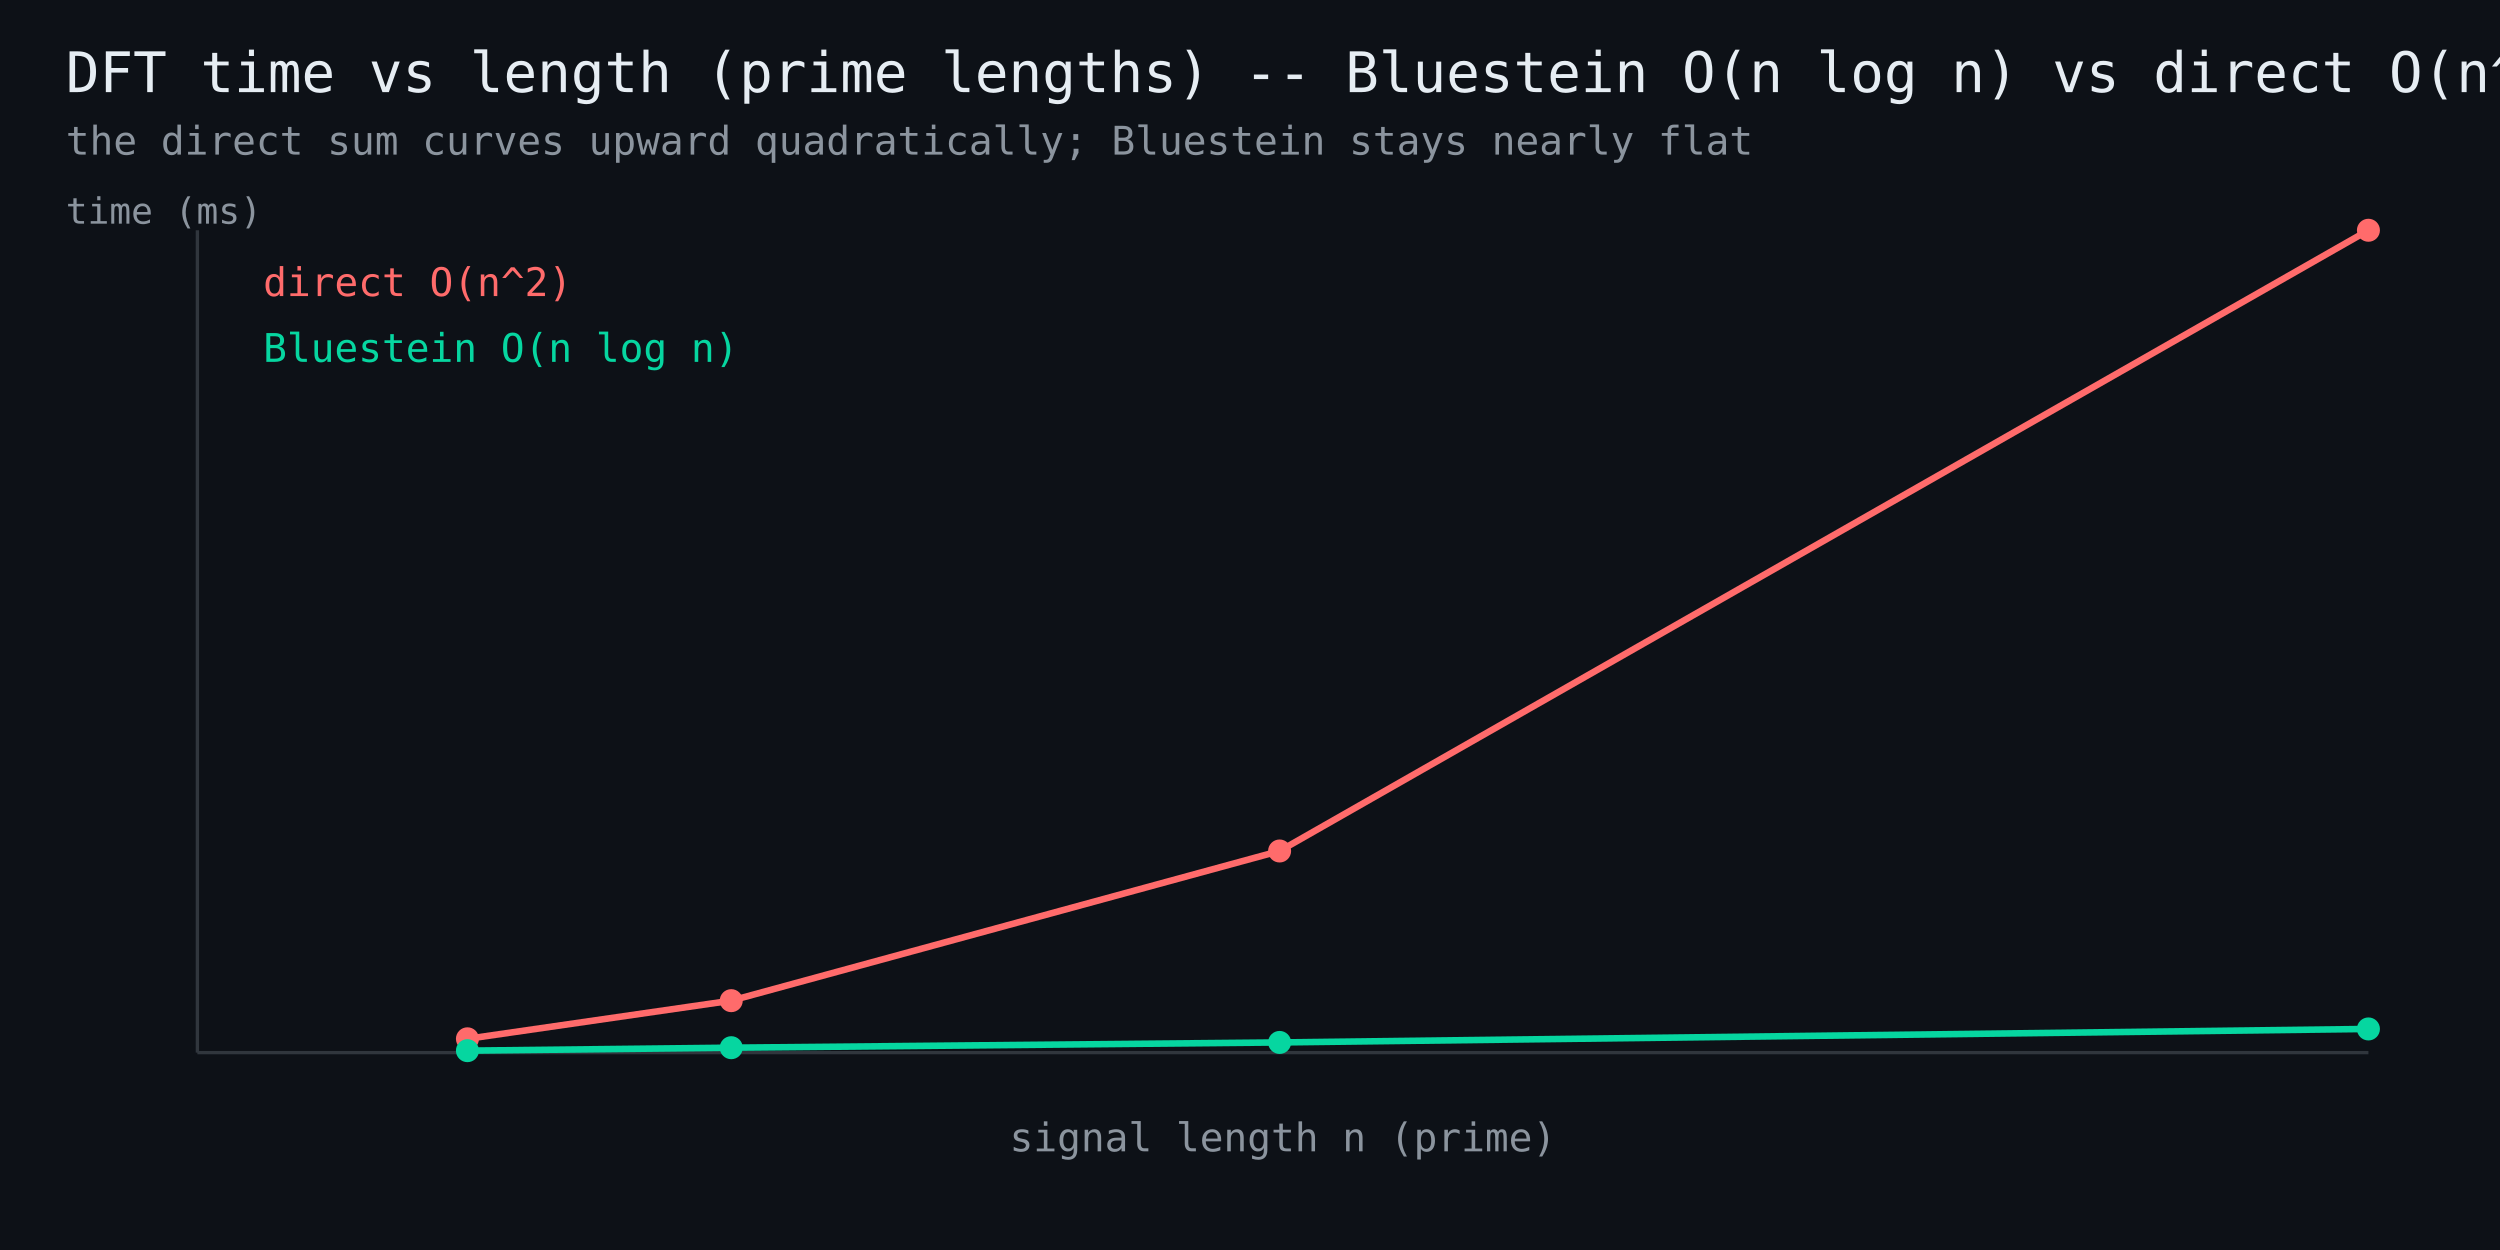
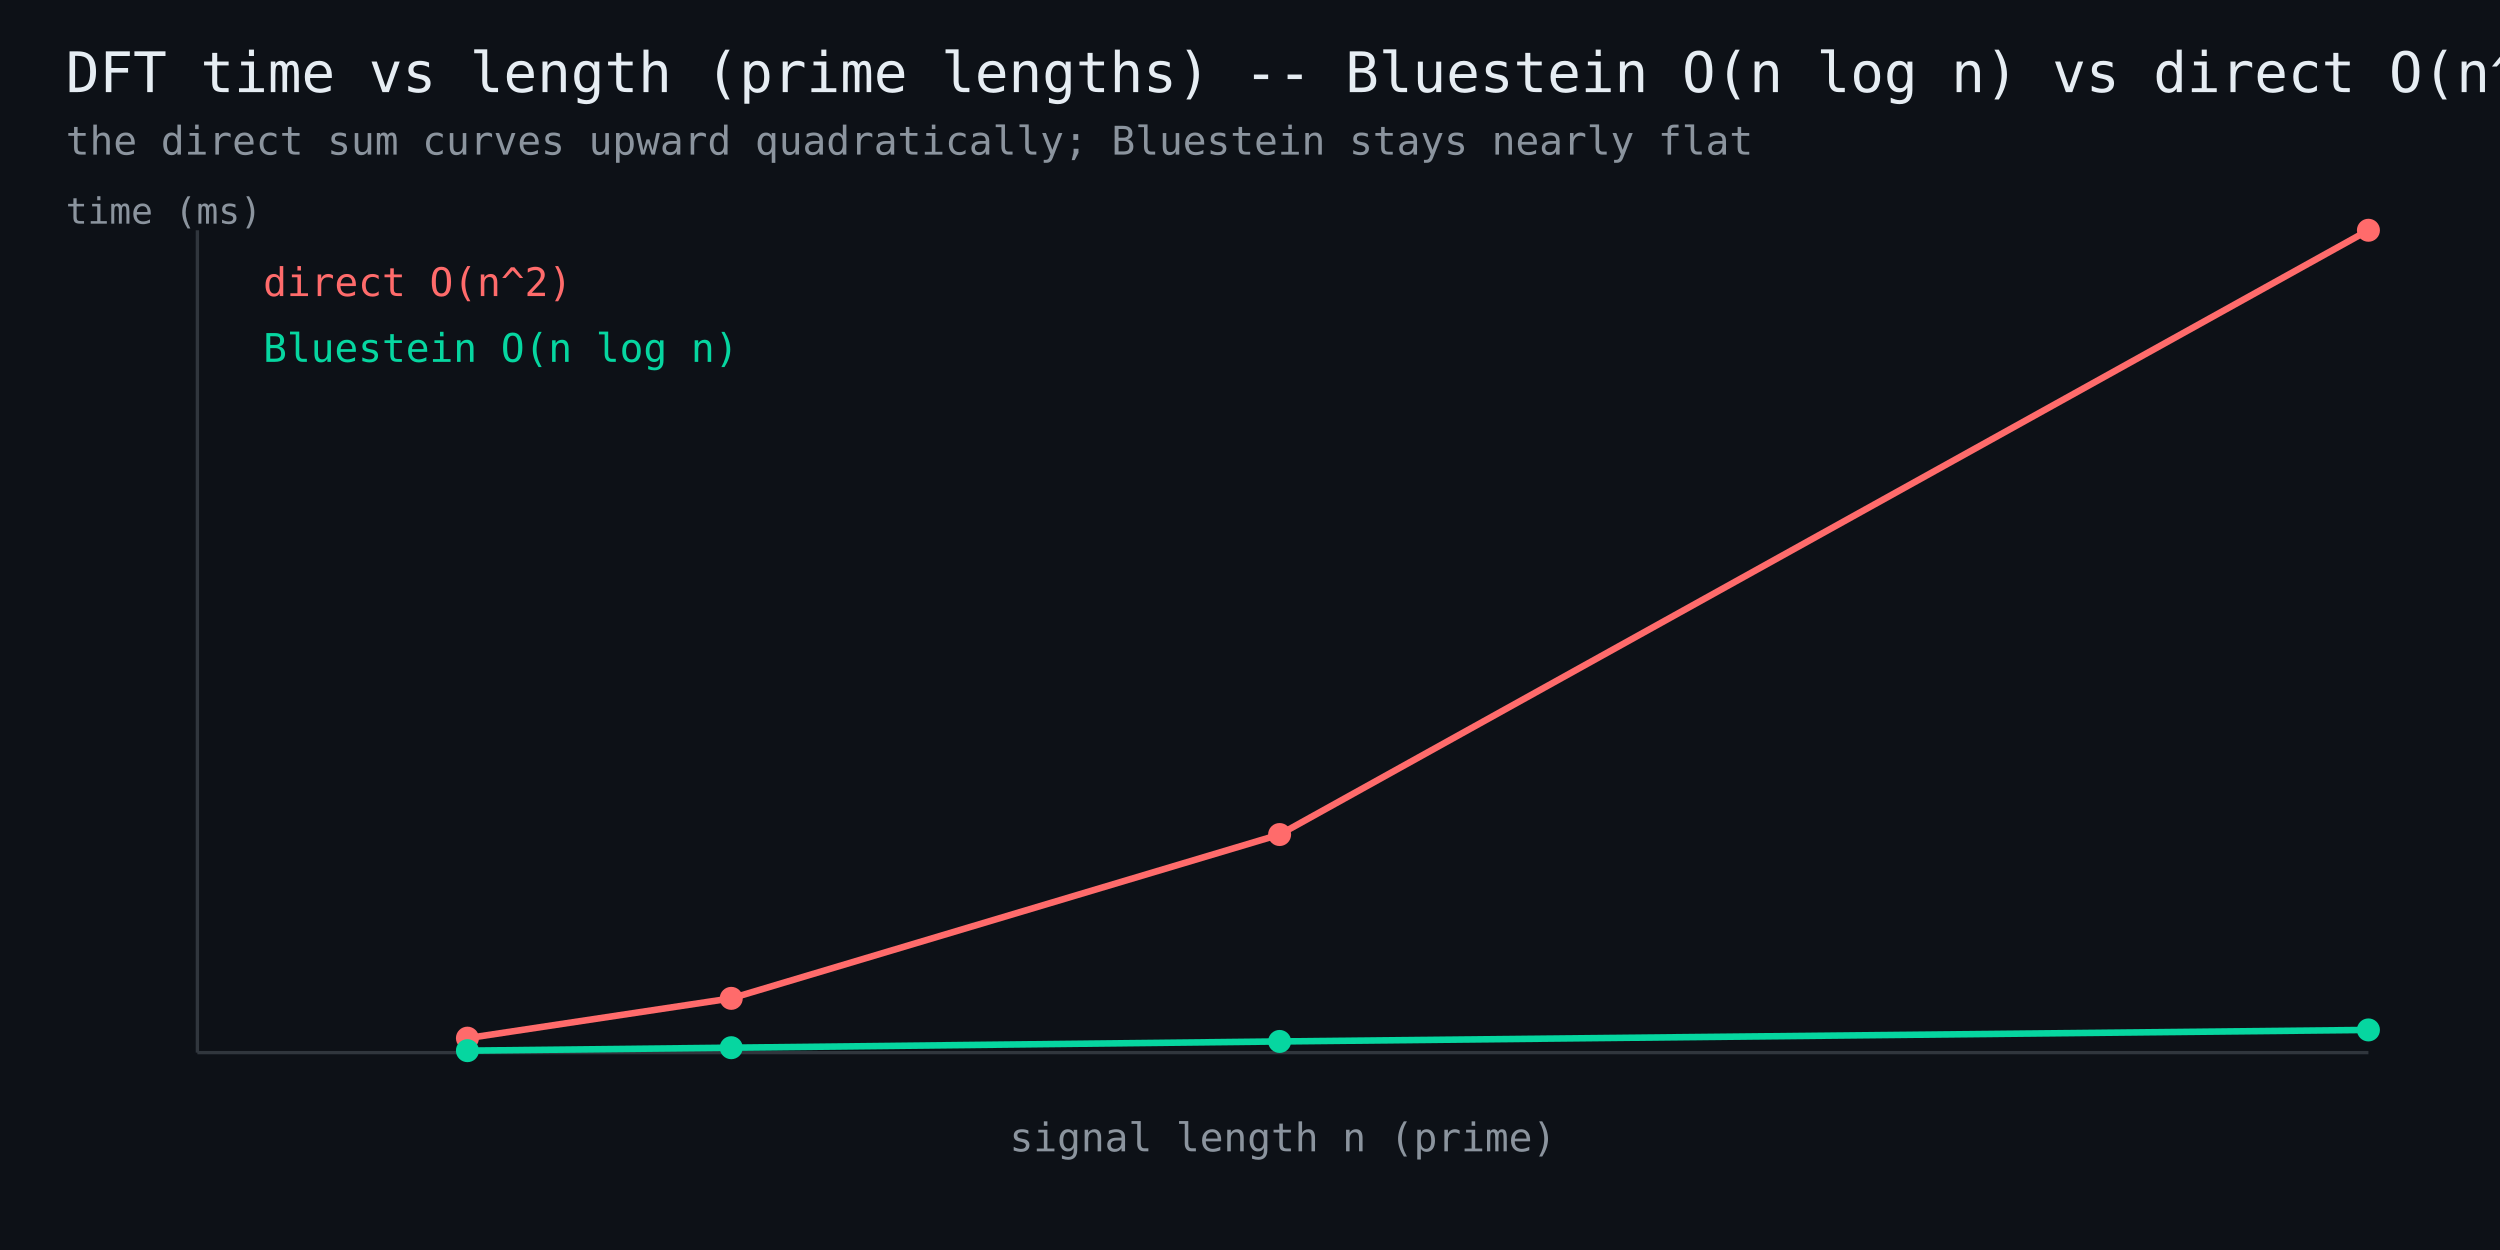
<svg xmlns="http://www.w3.org/2000/svg" width="760" height="380" viewBox="0 0 760 380" font-family="monospace">
  <rect width="760" height="380" fill="#0d1117" />
  <text x="20" y="28" fill="#e6edf3" font-size="17">DFT time vs length (prime lengths) -- Bluestein O(n log n) vs direct O(n^2)</text>
  <text x="20" y="47" fill="#8b949e" font-size="12">the direct sum curves upward quadratically; Bluestein stays nearly flat</text>
  <line x1="60" y1="320" x2="720" y2="320" stroke="#30363d" stroke-width="1" />
  <line x1="60" y1="320" x2="60" y2="70" stroke="#30363d" stroke-width="1" />
-   <polyline points="142.1,315.8 222.3,304.2 389.0,258.7 720.0,70.0" fill="none" stroke="#ff6b6b" stroke-width="2" />
-   <circle cx="142.1" cy="315.8" r="3.5" fill="#ff6b6b" />
-   <circle cx="222.3" cy="304.2" r="3.5" fill="#ff6b6b" />
-   <circle cx="389.0" cy="258.7" r="3.5" fill="#ff6b6b" />
+   <polyline points="142.1,315.6 222.3,303.5 389.0,253.7 720.0,70.0" fill="none" stroke="#ff6b6b" stroke-width="2" />
+   <circle cx="142.1" cy="315.6" r="3.5" fill="#ff6b6b" />
+   <circle cx="222.3" cy="303.5" r="3.5" fill="#ff6b6b" />
+   <circle cx="389.0" cy="253.7" r="3.5" fill="#ff6b6b" />
  <circle cx="720.0" cy="70.0" r="3.5" fill="#ff6b6b" />
  <text x="80" y="90" fill="#ff6b6b" font-size="12">direct O(n^2)</text>
-   <polyline points="142.1,319.4 222.3,318.5 389.0,316.9 720.0,312.8" fill="none" stroke="#06d6a0" stroke-width="2" />
+   <polyline points="142.1,319.4 222.3,318.5 389.0,316.6 720.0,313.1" fill="none" stroke="#06d6a0" stroke-width="2" />
  <circle cx="142.1" cy="319.4" r="3.5" fill="#06d6a0" />
  <circle cx="222.3" cy="318.5" r="3.5" fill="#06d6a0" />
-   <circle cx="389.0" cy="316.9" r="3.5" fill="#06d6a0" />
-   <circle cx="720.0" cy="312.8" r="3.5" fill="#06d6a0" />
+   <circle cx="389.0" cy="316.6" r="3.5" fill="#06d6a0" />
+   <circle cx="720.0" cy="313.1" r="3.5" fill="#06d6a0" />
  <text x="80" y="110" fill="#06d6a0" font-size="12">Bluestein O(n log n)</text>
  <text x="390" y="350" fill="#8b949e" font-size="12" text-anchor="middle">signal length n (prime)</text>
  <text x="20" y="68" fill="#8b949e" font-size="11">time (ms)</text>
</svg>
